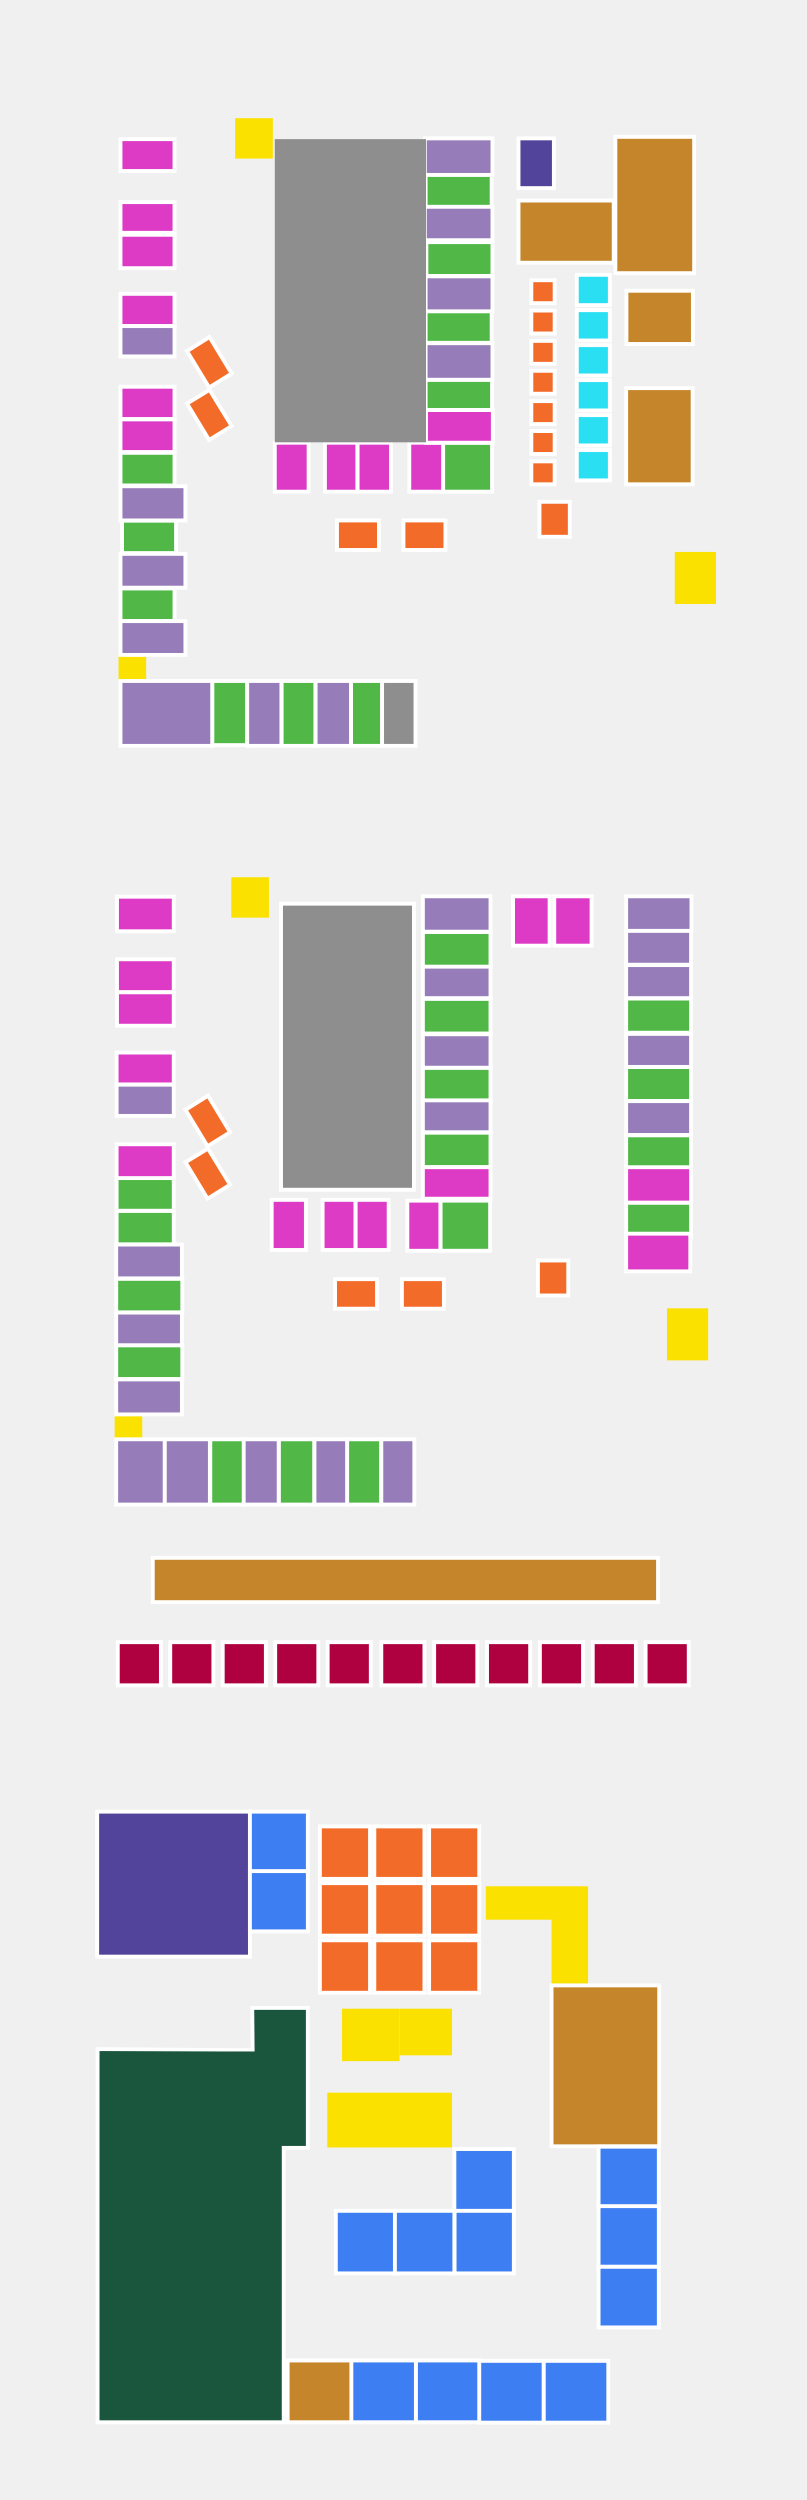
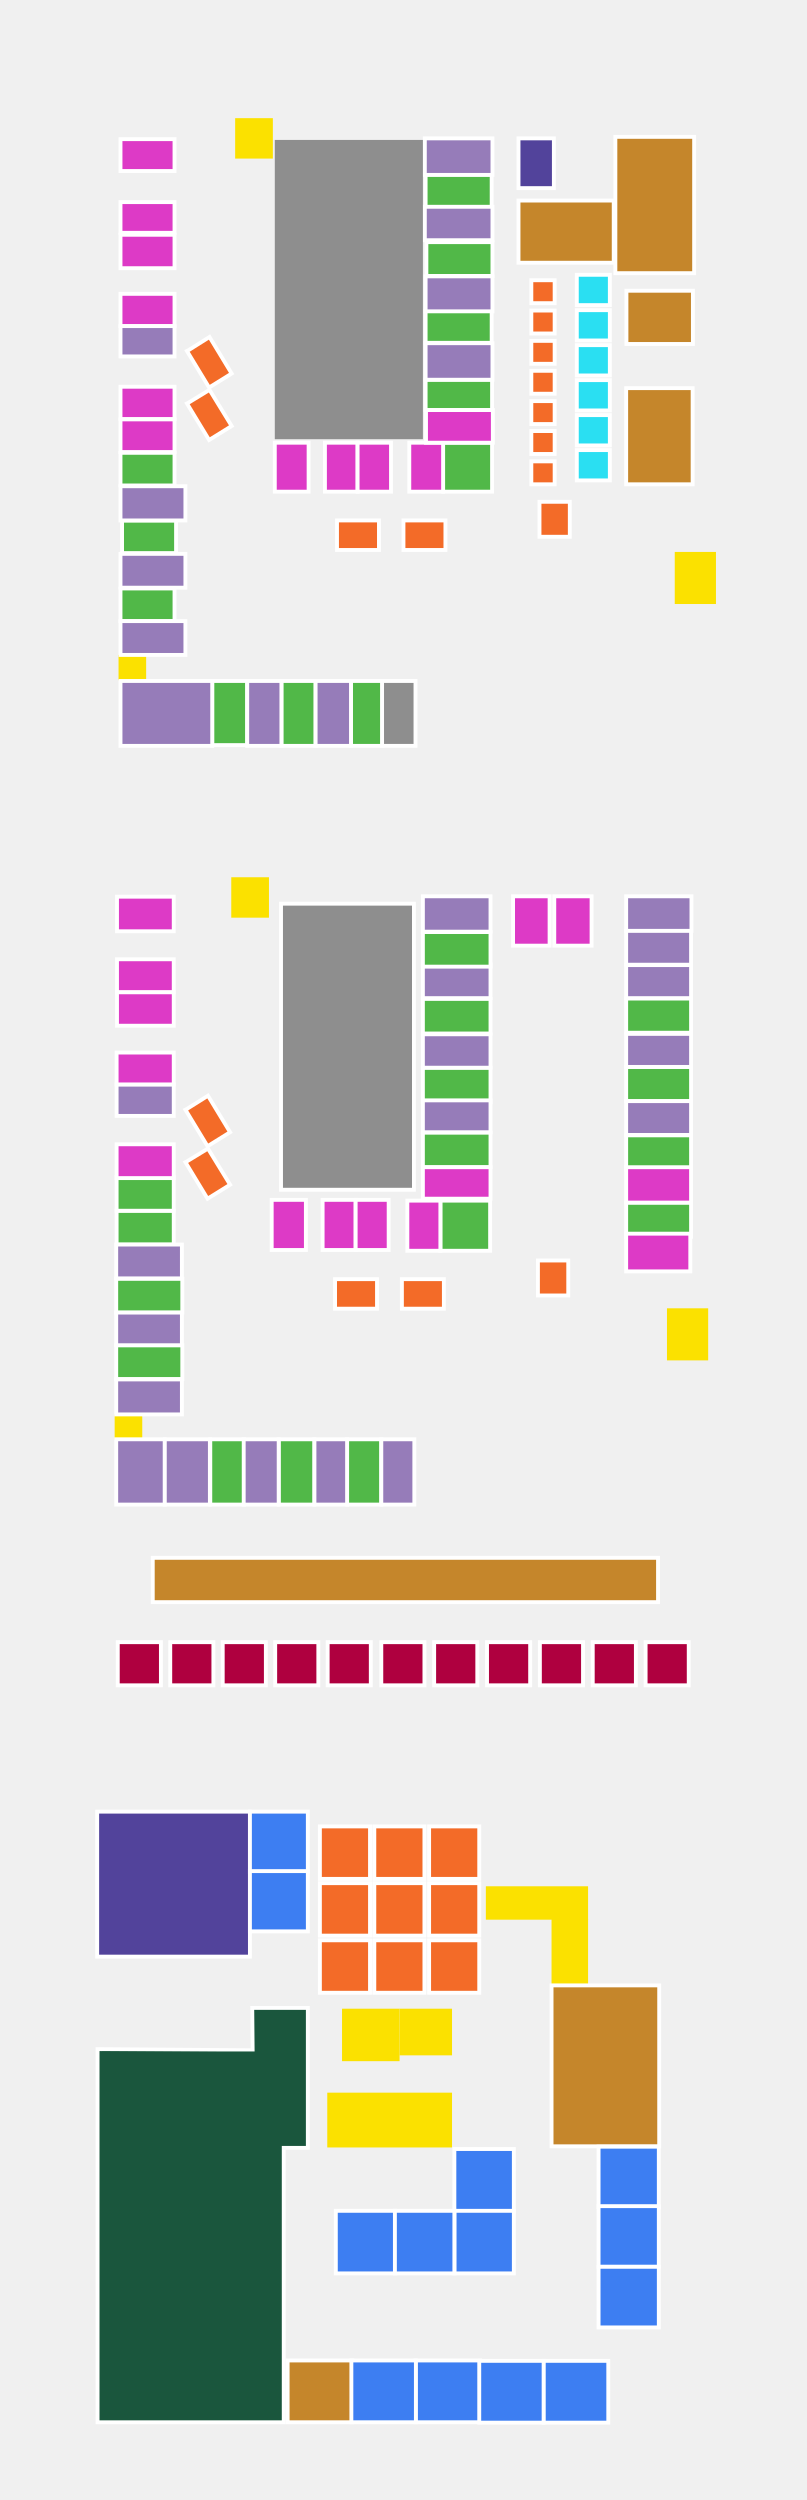
<svg xmlns="http://www.w3.org/2000/svg" id="Layer_1" version="1.1" viewBox="0 0 207.4 643.2">
  <defs>
    <style>
      .st0 {
        fill: none;
      }

      .st1, .st2 {
        fill: #1a563d;
      }

      .st1, .st3, .st4, .st5, .st6, .st7, .st8, .st9, .st10, .st11, .st12 {
        stroke: #fff;
        stroke-miterlimit: 10;
      }

      .st3 {
        fill: #51b848;
      }

      .st13, .st4 {
        fill: #8e8e8e;
      }

      .st5 {
        fill: #c5862b;
      }

      .st6 {
        fill: #dd3ac6;
      }

      .st7 {
        fill: #52439b;
      }

      .st8 {
        fill: #2adff2;
      }

      .st14 {
        fill: #fbe100;
      }

      .st9 {
        fill: #967cb9;
      }

      .st10 {
        fill: #3d7ef2;
      }

      .st11 {
        fill: #f36b28;
      }

      .st12 {
        fill: #af003f
      }
    </style>
  </defs>
  <g id="layer_3">
    <rect id="e1" class="st14" x="171.6" y="336.6" width="10.6" height="13.4" />
    <rect id="e2" class="st14" x="29.5" y="363.9" width="7.1" height="6.5" />
    <rect id="e3" class="st14" x="59.5" y="225.7" width="9.7" height="10.4" />
    <rect id="e4" class="st14" x="84.2" y="538.4" width="32.1" height="14.1" />
    <rect id="e5" class="st14" x="88" y="516.8" width="14.8" height="13.5" />
    <rect id="e6" class="st14" x="102.8" y="516.8" width="13.5" height="12" />
    <rect id="e7" class="st14" x="125" y="485.3" width="26.3" height="8.6" />
    <rect id="e8" class="st14" x="141.9" y="493.7" width="9.4" height="17.1" />
    <rect id="e9" class="st14" x="173.6" y="142" width="10.6" height="13.4" />
    <rect id="e10" class="st14" x="30.5" y="168.5" width="7.1" height="6.5" />
    <rect id="e11" class="st14" x="60.5" y="30.4" width="9.7" height="10.4" />
  </g>
  <g id="Layer_2">
    <rect id="rr1" class="st7" x="133.4" y="35.6" width="9.1" height="12.8" />
    <rect id="rr2" class="st7" x="25" y="466.1" width="39.3" height="37.3" />
    <rect id="_117" class="st3" x="31" y="116.5" width="13.9" height="8.4" />
    <rect id="_115" class="st3" x="31.4" y="133.9" width="13.9" height="8.4" />
    <rect id="_113" class="st3" x="31" y="151.4" width="13.9" height="8.4" />
    <rect id="_107" class="st3" x="54.6" y="175.2" width="9" height="16.5" />
    <rect id="_105" class="st3" x="72.4" y="175.2" width="8.8" height="16.7" />
    <rect id="_103" class="st3" x="90.3" y="175.2" width="8.1" height="16.7" />
    <rect id="ina" class="st4" x="98.3" y="175.2" width="8.6" height="16.7" />
    <rect id="_131" class="st3" x="114" y="113.9" width="12.6" height="12.6" />
    <rect id="_133" class="st3" x="109.5" y="97.7" width="17.1" height="7.8" />
    <rect id="_135" class="st3" x="109.5" y="80" width="17" height="8.2" />
    <rect id="_137" class="st3" x="109.7" y="62.3" width="17" height="8.7" />
    <rect id="_139" class="st3" x="109.5" y="44.9" width="17" height="8.7" />
    <rect id="_213" class="st3" x="29.9" y="346.1" width="17" height="8.7" />
    <rect id="_215" class="st3" x="29.9" y="329" width="17" height="8.7" />
    <rect id="_217" class="st3" x="30" y="311.5" width="14.7" height="8.7" />
    <rect id="_218" class="st3" x="30" y="302.8" width="14.7" height="8.7" />
    <rect id="_118" class="st6" x="31" y="107.9" width="13.9" height="8.4" />
    <rect id="_231" class="st3" x="113.3" y="308.9" width="12.8" height="12.9" />
    <rect id="_233" class="st3" x="108.8" y="291.4" width="17.4" height="8.9" />
    <rect id="_235" class="st3" x="108.8" y="274.7" width="17.4" height="8.9" />
    <rect id="_237" class="st3" x="108.8" y="257" width="17.4" height="8.9" />
    <rect id="_253" class="st3" x="161.1" y="309.4" width="16.7" height="8.8" />
    <rect id="_251" class="st3" x="161.1" y="292.1" width="16.7" height="8.8" />
    <rect id="_249" class="st3" x="161.1" y="274.5" width="16.7" height="8.8" />
    <rect id="_247" class="st3" x="161.1" y="256.9" width="16.7" height="8.8" />
    <rect id="_207" class="st3" x="54.1" y="370.3" width="8.7" height="16.8" />
    <rect id="_205" class="st3" x="71.7" y="370.3" width="9.2" height="16.8" />
    <rect id="_203" class="st3" x="89.3" y="370.3" width="8.8" height="16.8" />
    <rect id="_124" class="st6" x="31" y="35.8" width="13.9" height="8.2" />
    <rect id="_123" class="st6" x="31" y="52" width="13.9" height="7.9" />
    <rect id="_122" class="st6" x="31" y="60.4" width="13.9" height="8.6" />
    <rect id="_119" class="st6" x="31" y="99.5" width="13.9" height="8.3" />
    <rect id="_121" class="st6" x="31" y="75.6" width="13.9" height="8.3" />
    <rect id="_126" class="st6" x="70.7" y="113.9" width="8.7" height="12.6" />
    <rect id="_127" class="st6" x="83.6" y="113.9" width="8.4" height="12.6" />
    <rect id="_128" class="st6" x="92" y="113.9" width="8.6" height="12.6" />
    <rect id="_129" class="st6" x="105.3" y="113.9" width="8.7" height="12.6" />
    <rect id="_132" class="st6" x="109.6" y="105.5" width="17.2" height="8.4" />
    <rect id="_224" class="st6" x="30.1" y="230.7" width="14.6" height="8.9" />
    <rect id="_120" class="st9" x="31" y="83.9" width="13.9" height="7.8" />
    <rect id="_140" class="st9" x="109.3" y="35.6" width="17.4" height="9.4" />
    <rect id="_138" class="st9" x="109.3" y="53.2" width="17.4" height="8.6" />
    <rect id="_136" class="st9" x="109.5" y="71.1" width="17.2" height="9" />
    <rect id="_134" class="st9" x="109.5" y="88.3" width="17.2" height="9.4" />
    <rect id="_116" class="st9" x="31" y="125.1" width="16.7" height="8.8" />
    <rect id="_114" class="st9" x="31" y="142.5" width="16.7" height="8.7" />
    <rect id="_112" class="st9" x="31" y="159.8" width="16.7" height="8.7" />
    <rect id="_108" class="st9" x="31" y="175.2" width="23.6" height="16.7" />
    <rect id="_106" class="st9" x="63.6" y="175.2" width="8.8" height="16.7" />
    <rect id="_104" class="st9" x="81.2" y="175.2" width="9.1" height="16.7" />
    <rect id="_220" class="st9" x="30" y="279" width="14.7" height="8.1" />
    <rect id="_216" class="st9" x="29.9" y="320.2" width="16.9" height="8.7" />
    <rect id="_214" class="st9" x="29.9" y="337.7" width="16.9" height="8.4" />
    <rect id="_212" class="st9" x="29.9" y="354.9" width="16.9" height="9" />
    <rect id="_210" class="st9" x="29.9" y="370.3" width="12.5" height="16.8" />
    <rect id="_208" class="st9" x="42.4" y="370.3" width="11.6" height="16.8" />
    <rect id="_206" class="st9" x="62.7" y="370.3" width="9" height="16.8" />
    <rect id="_204" class="st9" x="80.9" y="370.3" width="8.4" height="16.8" />
    <rect id="_202" class="st9" x="98.1" y="370.3" width="8.5" height="16.8" />
    <rect id="_240" class="st9" x="108.8" y="230.6" width="17.4" height="9.1" />
    <rect id="_238" class="st9" x="108.8" y="248.1" width="17.4" height="8.7" />
    <rect id="_239" class="st3" x="108.8" y="239.8" width="17.4" height="8.9" />
    <rect id="_236" class="st9" x="108.8" y="266.1" width="17.4" height="8.6" />
    <rect id="_234" class="st9" x="108.8" y="283.1" width="17.4" height="8.2" />
    <rect id="_244" class="st9" x="161.1" y="230.6" width="16.8" height="8.9" />
    <rect id="_245" class="st9" x="161.1" y="239.5" width="16.7" height="8.7" />
    <rect id="_246" class="st9" x="161.1" y="248.3" width="16.7" height="8.5" />
    <rect id="_248" class="st9" x="161.1" y="266" width="16.7" height="8.5" />
    <rect id="_250" class="st9" x="161.1" y="283.3" width="16.7" height="8.7" />
    <rect id="_223" class="st6" x="30.1" y="246.8" width="14.6" height="8.5" />
    <rect id="_222" class="st6" x="30.1" y="255.3" width="14.6" height="8.6" />
    <rect id="_221" class="st6" x="30" y="270.8" width="14.7" height="8.2" />
    <rect id="_219" class="st6" x="30" y="294.4" width="14.7" height="8.7" />
    <rect id="_226" class="st6" x="69.9" y="308.7" width="8.8" height="12.9" />
    <rect id="_227" class="st6" x="83" y="308.7" width="8.5" height="12.9" />
    <rect id="_228" class="st6" x="91.5" y="308.7" width="8.5" height="12.9" />
    <rect id="_229" class="st6" x="104.8" y="308.9" width="8.5" height="12.9" />
    <rect id="_232" class="st6" x="108.8" y="300.3" width="17.4" height="8.1" />
    <rect id="_243" class="st6" x="142.6" y="230.6" width="9.6" height="12.7" />
    <rect id="_242" class="st6" x="132" y="230.6" width="9.4" height="12.7" />
    <rect id="_252" class="st6" x="161.1" y="300.3" width="16.7" height="9.1" />
    <rect id="_254" class="st6" x="161.1" y="317.4" width="16.5" height="9.7" />
    <rect id="s1" class="st12" x="30.3" y="422.5" width="11.1" height="11.1" />
    <rect id="s2" class="st12" x="43.8" y="422.5" width="11.1" height="11.1" />
    <rect id="s6" class="st12" x="98.1" y="422.5" width="11.1" height="11.1" />
    <rect id="s5" class="st12" x="84.3" y="422.5" width="11.1" height="11.1" />
    <rect id="s4" class="st12" x="70.8" y="422.5" width="11.1" height="11.1" />
    <rect id="s3" class="st12" x="57.3" y="422.5" width="11.1" height="11.1" />
    <rect id="s8" class="st12" x="125.3" y="422.5" width="11.1" height="11.1" />
    <rect id="s7" class="st12" x="111.7" y="422.5" width="11.1" height="11.1" />
    <rect id="s9" class="st12" x="138.9" y="422.5" width="11.1" height="11.1" />
    <rect id="s10" class="st12" x="152.5" y="422.5" width="11.1" height="11.1" />
    <rect id="s11" class="st12" x="166.1" y="422.5" width="11.1" height="11.1" />
    <rect id="_9thst" class="st5" x="39.3" y="400.8" width="130" height="11.4" />
    <rect id="command" class="st5" x="161.1" y="99.86" width="17.1" height="24.74" />
    <rect id="thinktank" class="st5" x="161.17" y="74.8" width="17.1" height="13.7" />
    <rect id="dreambox" class="st5" x="158.32" y="35.21" width="20.27" height="35.07" />
    <rect id="bunker" class="st5" x="141.9" y="510.8" width="27.7" height="41.4" />
    <rect id="stage" class="st5" x="133.4" y="51.6" width="24.5" height="16" />
    <rect id="sb" class="st5" x="74" y="607.3" width="16.6" height="15.9" />
    <rect id="h" class="st11" x="138.4" y="324.3" width="7.8" height="9" />
    <rect id="i" class="st11" x="103.4" y="329.1" width="10.8" height="7.6" />
    <rect id="j" class="st11" x="86.2" y="329.1" width="10.8" height="7.6" />
    <polygon id="k" class="st11" points="48.1 298.8 53.5 295.5 59.2 304.8 53.4 308.4 47.7 299 48.1 298.8" />
    <polygon id="l" class="st11" points="48.1 285.3 53.5 281.9 59.2 291.3 53.4 294.9 47.7 285.5 48.1 285.3" />
    <polygon id="m" class="st11" display="none" points="48.5 271.7 53.8 268.4 59.5 277.7 53.8 281.3 48 271.9 48.5 271.7" />
    <polygon id="n" class="st11" display="none" points="48.5 258.1 53.8 254.8 59.5 264.2 53.8 267.8 48 258.4 48.5 258.1" />
    <rect id="h1" class="st11" x="138.8" y="129.1" width="7.8" height="9" />
    <rect id="i1" class="st11" x="103.8" y="133.9" width="10.8" height="7.6" />
    <rect id="j1" class="st11" x="86.7" y="133.9" width="10.8" height="7.6" />
    <polygon id="k1" class="st11" points="48.5 103.6 53.9 100.3 59.6 109.6 53.8 113.2 48.1 103.8 48.5 103.6" />
    <polygon id="l1" class="st11" points="48.5 90.1 53.9 86.7 59.6 96.1 53.8 99.7 48.1 90.3 48.5 90.1" />
    <polygon id="m1" class="st11" display="none" points="48.9 76.5 54.2 73.2 60 82.5 54.2 86.1 48.5 76.7 48.9 76.5" />
    <polygon id="n1" class="st11" display="none" points="48.9 63 54.2 59.6 60 69 54.2 72.6 48.5 63.2 48.9 63" />
    <rect id="a" class="st11" x="136.7" y="72.1" width="6" height="5.9" />
    <rect id="b" class="st11" x="136.7" y="79.9" width="6" height="5.9" />
    <rect id="c" class="st11" x="136.7" y="87.7" width="6" height="5.9" />
    <rect id="d" class="st11" x="136.7" y="95.4" width="6" height="5.9" />
    <rect id="e" class="st11" x="136.7" y="103.2" width="6" height="5.9" />
    <rect id="f" class="st11" x="136.7" y="110.9" width="6" height="5.9" />
    <rect id="g" class="st11" x="136.7" y="118.7" width="6" height="5.9" />
    <rect id="_1" class="st8" x="148.4" y="70.7" width="8.5" height="7.8" />
    <rect id="_2" class="st8" x="148.4" y="79.8" width="8.5" height="7.8" />
    <rect id="_3" class="st8" x="148.4" y="88.8" width="8.5" height="7.8" />
    <rect id="_4" class="st8" x="148.4" y="97.8" width="8.5" height="7.8" />
    <rect id="_5" class="st8" x="148.4" y="106.8" width="8.5" height="7.8" />
    <rect id="_6" class="st8" x="148.4" y="115.8" width="8.5" height="7.8" />
-     <rect id="ina1" class="st13" x="70.7" y="35.8" width="38.9" height="78" />
+     <rect id="ina1" class="st13" x="70.7" y="36" width="38.1" height="77" />
    <rect id="ina2" class="st4" x="72.3" y="232.5" width="34.2" height="73.6" />
    <polygon id="sgphlb" class="st1" points="25.1 527.2 25.1 623.2 73 623.2 73 552.6 79.2 552.6 79.2 516.6 64.9 516.6 65 527.5 25.1 527.2" />
    <rect id="hlblable" class="st2" x="26.2" y="527.8" width="45.7" height="94.5" />
    <rect id="a2" class="st10" x="64.3" y="466.1" width="14.9" height="15.5" />
    <rect id="a1" class="st10" x="64.3" y="481.4" width="14.9" height="15.5" />
    <rect id="a13" class="st10" x="116.9" y="552.9" width="15.3" height="16.1" />
    <rect id="a12" class="st10" x="116.9" y="568.8" width="15.3" height="16.1" />
    <rect id="a10" class="st10" x="86.4" y="568.8" width="15.3" height="16.1" />
    <rect id="a11" class="st10" x="101.6" y="568.8" width="15.3" height="16.1" />
    <rect id="a3" class="st10" x="154" y="552.3" width="15.5" height="15.6" />
    <rect id="a4" class="st10" x="154" y="567.6" width="15.5" height="15.6" />
    <rect id="a5" class="st10" x="154" y="583.2" width="15.5" height="15.6" />
    <rect id="a8" class="st10" x="106.9" y="607.3" width="16.6" height="15.9" />
    <rect id="a7" class="st10" x="123.3" y="607.4" width="16.6" height="15.9" />
    <rect id="a6" class="st10" x="139.9" y="607.4" width="16.6" height="15.9" />
    <rect id="a9" class="st10" x="90.4" y="607.3" width="16.6" height="15.9" />
    <rect id="aa" class="st11" x="82.3" y="469.9" width="12.9" height="13.5" />
    <rect id="bb" class="st11" x="96.3" y="469.9" width="12.9" height="13.5" />
    <rect id="cc" class="st11" x="110.4" y="469.9" width="12.9" height="13.5" />
    <rect id="dd" class="st11" x="82.3" y="484.5" width="12.9" height="13.5" />
    <rect id="ee" class="st11" x="96.3" y="484.5" width="12.9" height="13.5" />
    <rect id="ff" class="st11" x="110.4" y="484.5" width="12.9" height="13.5" />
    <rect id="gg" class="st11" x="82.3" y="499.2" width="12.9" height="13.5" />
    <rect id="hh" class="st11" x="96.3" y="499.2" width="12.9" height="13.5" />
    <rect id="ii" class="st11" x="110.4" y="499.2" width="12.9" height="13.5" />
    <rect id="ankeny" class="st0" x="-8" y="396.5" width="60" height="65" />
    <rect id="burnside" class="st0" x="156" y="396.5" width="60" height="65" />
  </g>
  <g id="Layer_4">
    <rect id="arium" class="st0" x="86.4" y="588.8" width="50" height="14.5" />
    <rect id="heylovebar" class="st0" x="27.7" y="529.5" width="42.5" height="91.2" />
    <rect id="elevators" class="st0" x="89.4" y="518.1" width="25.7" height="9.2" />
    <rect id="restrooms" class="st0" x="26.2" y="472.6" width="36.7" height="19.3" />
    <rect id="dreamtentroof" class="st0" x="130" y="258.9" width="26.1" height="46.9" />
    <rect id="jupiteroglv1" class="st0" x="31.4" y="192.4" width="147.3" height="9.5" />
    <rect id="jupiteroglv2" class="st0" x="29.5" y="387.2" width="148.3" height="9.2" />
    <rect id="jnextlv2" class="st0" x="30.5" y="624.2" width="148.3" height="9.2" />
    <rect id="flexlounge" class="st0" x="125" y="468.2" width="42.9" height="15.1" />
  </g>
</svg>
